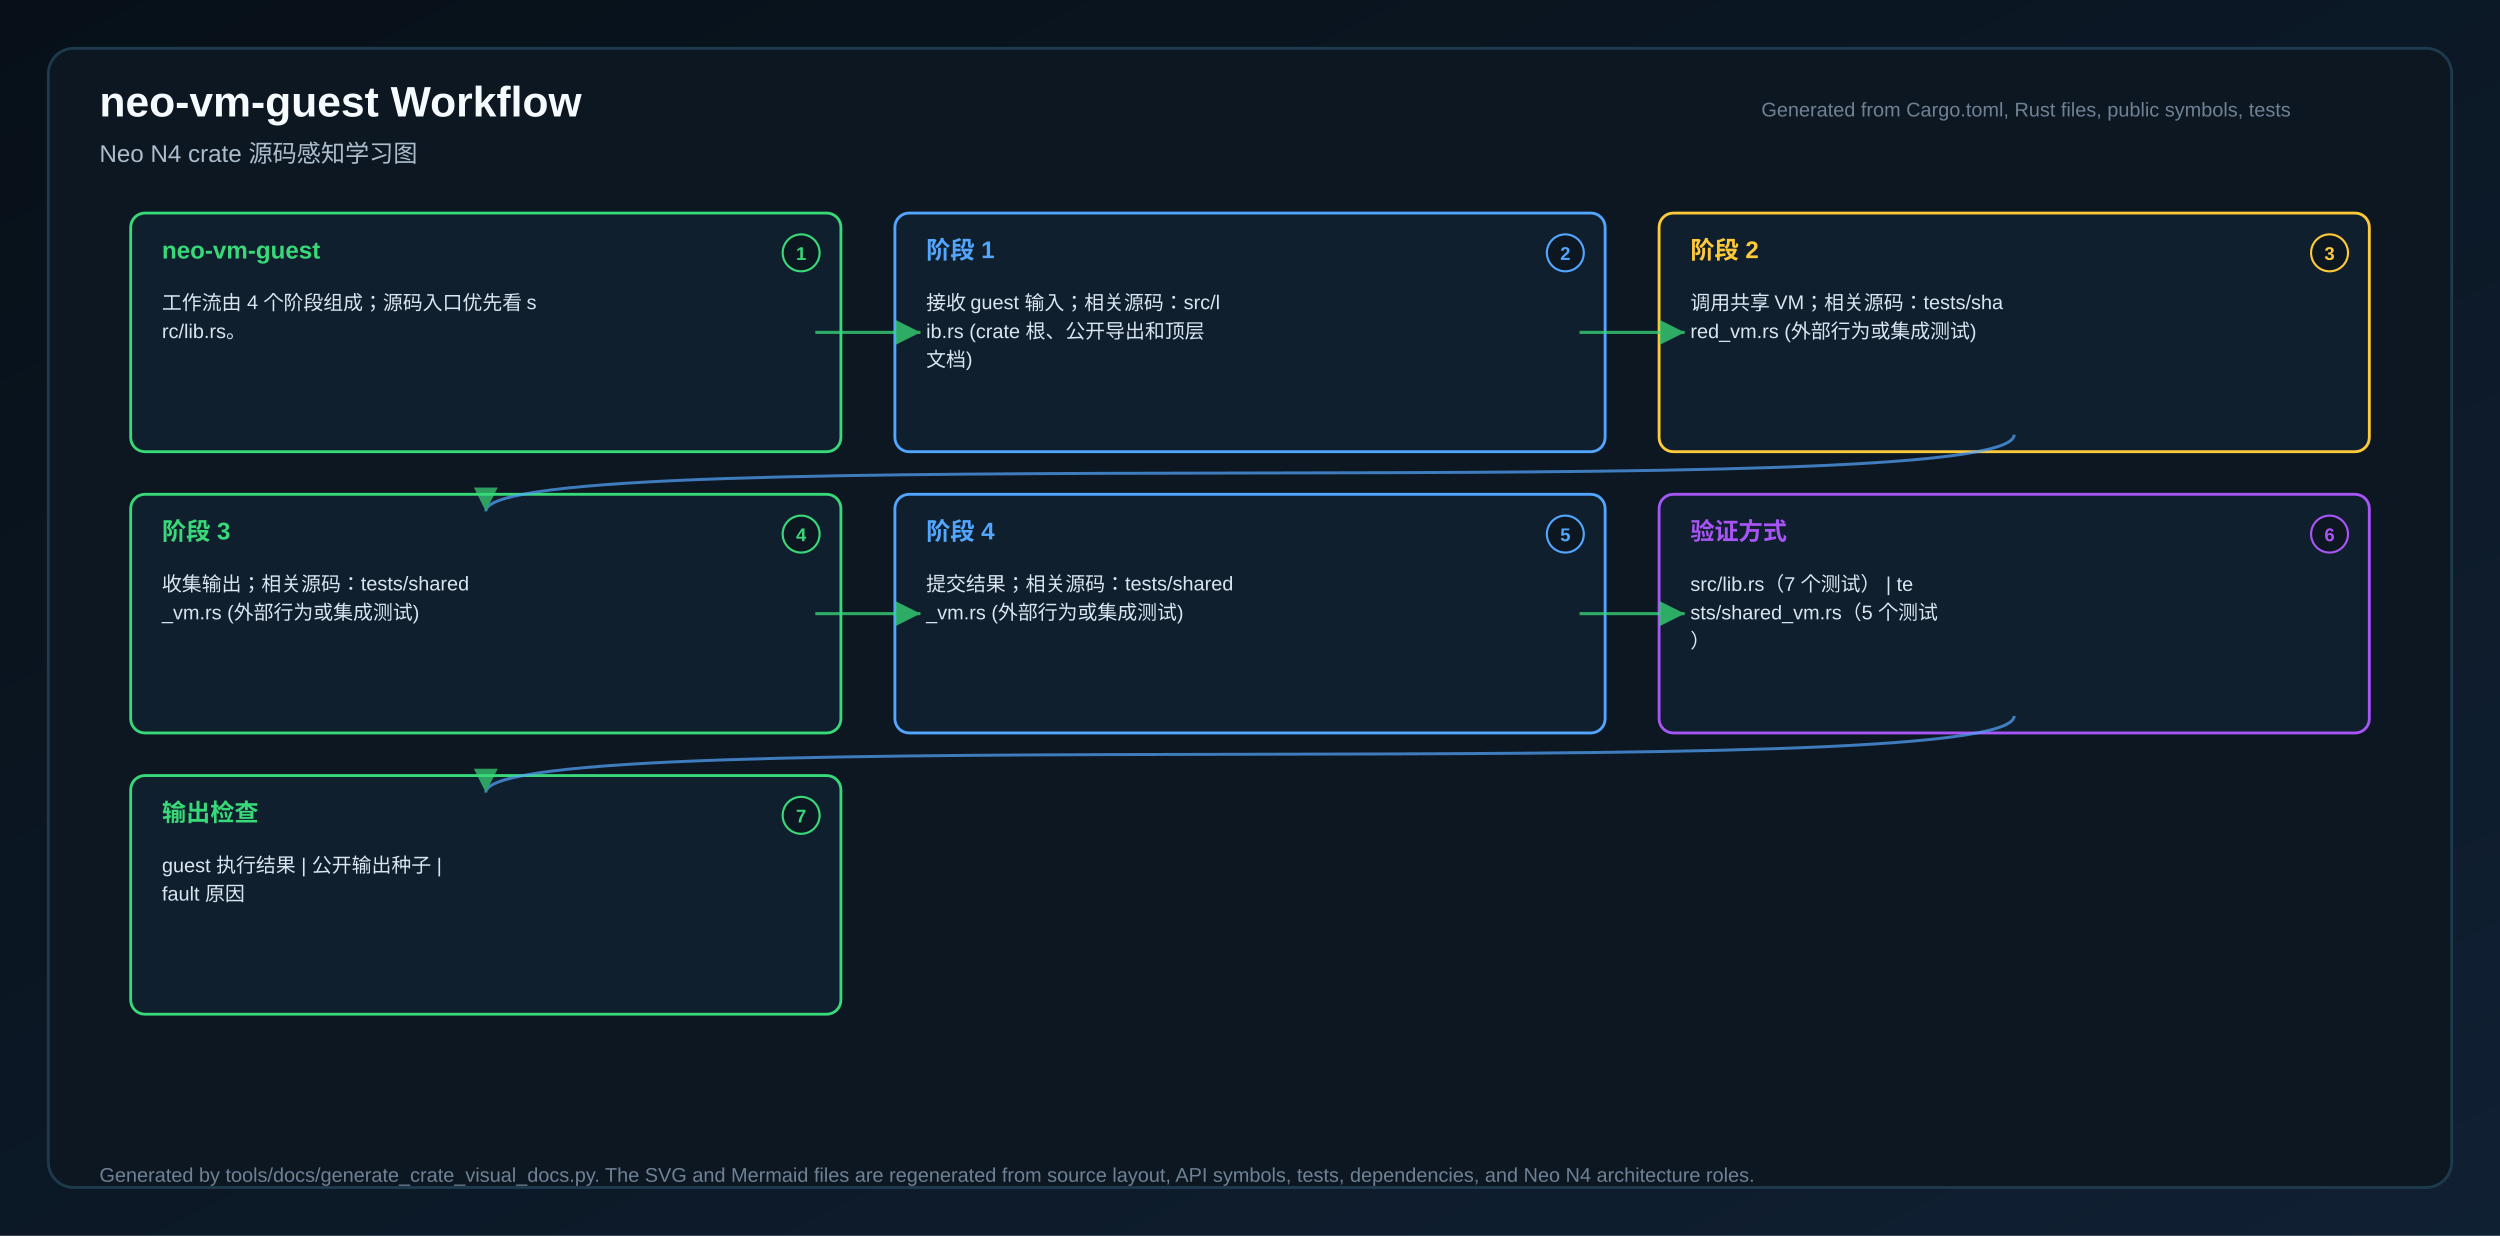
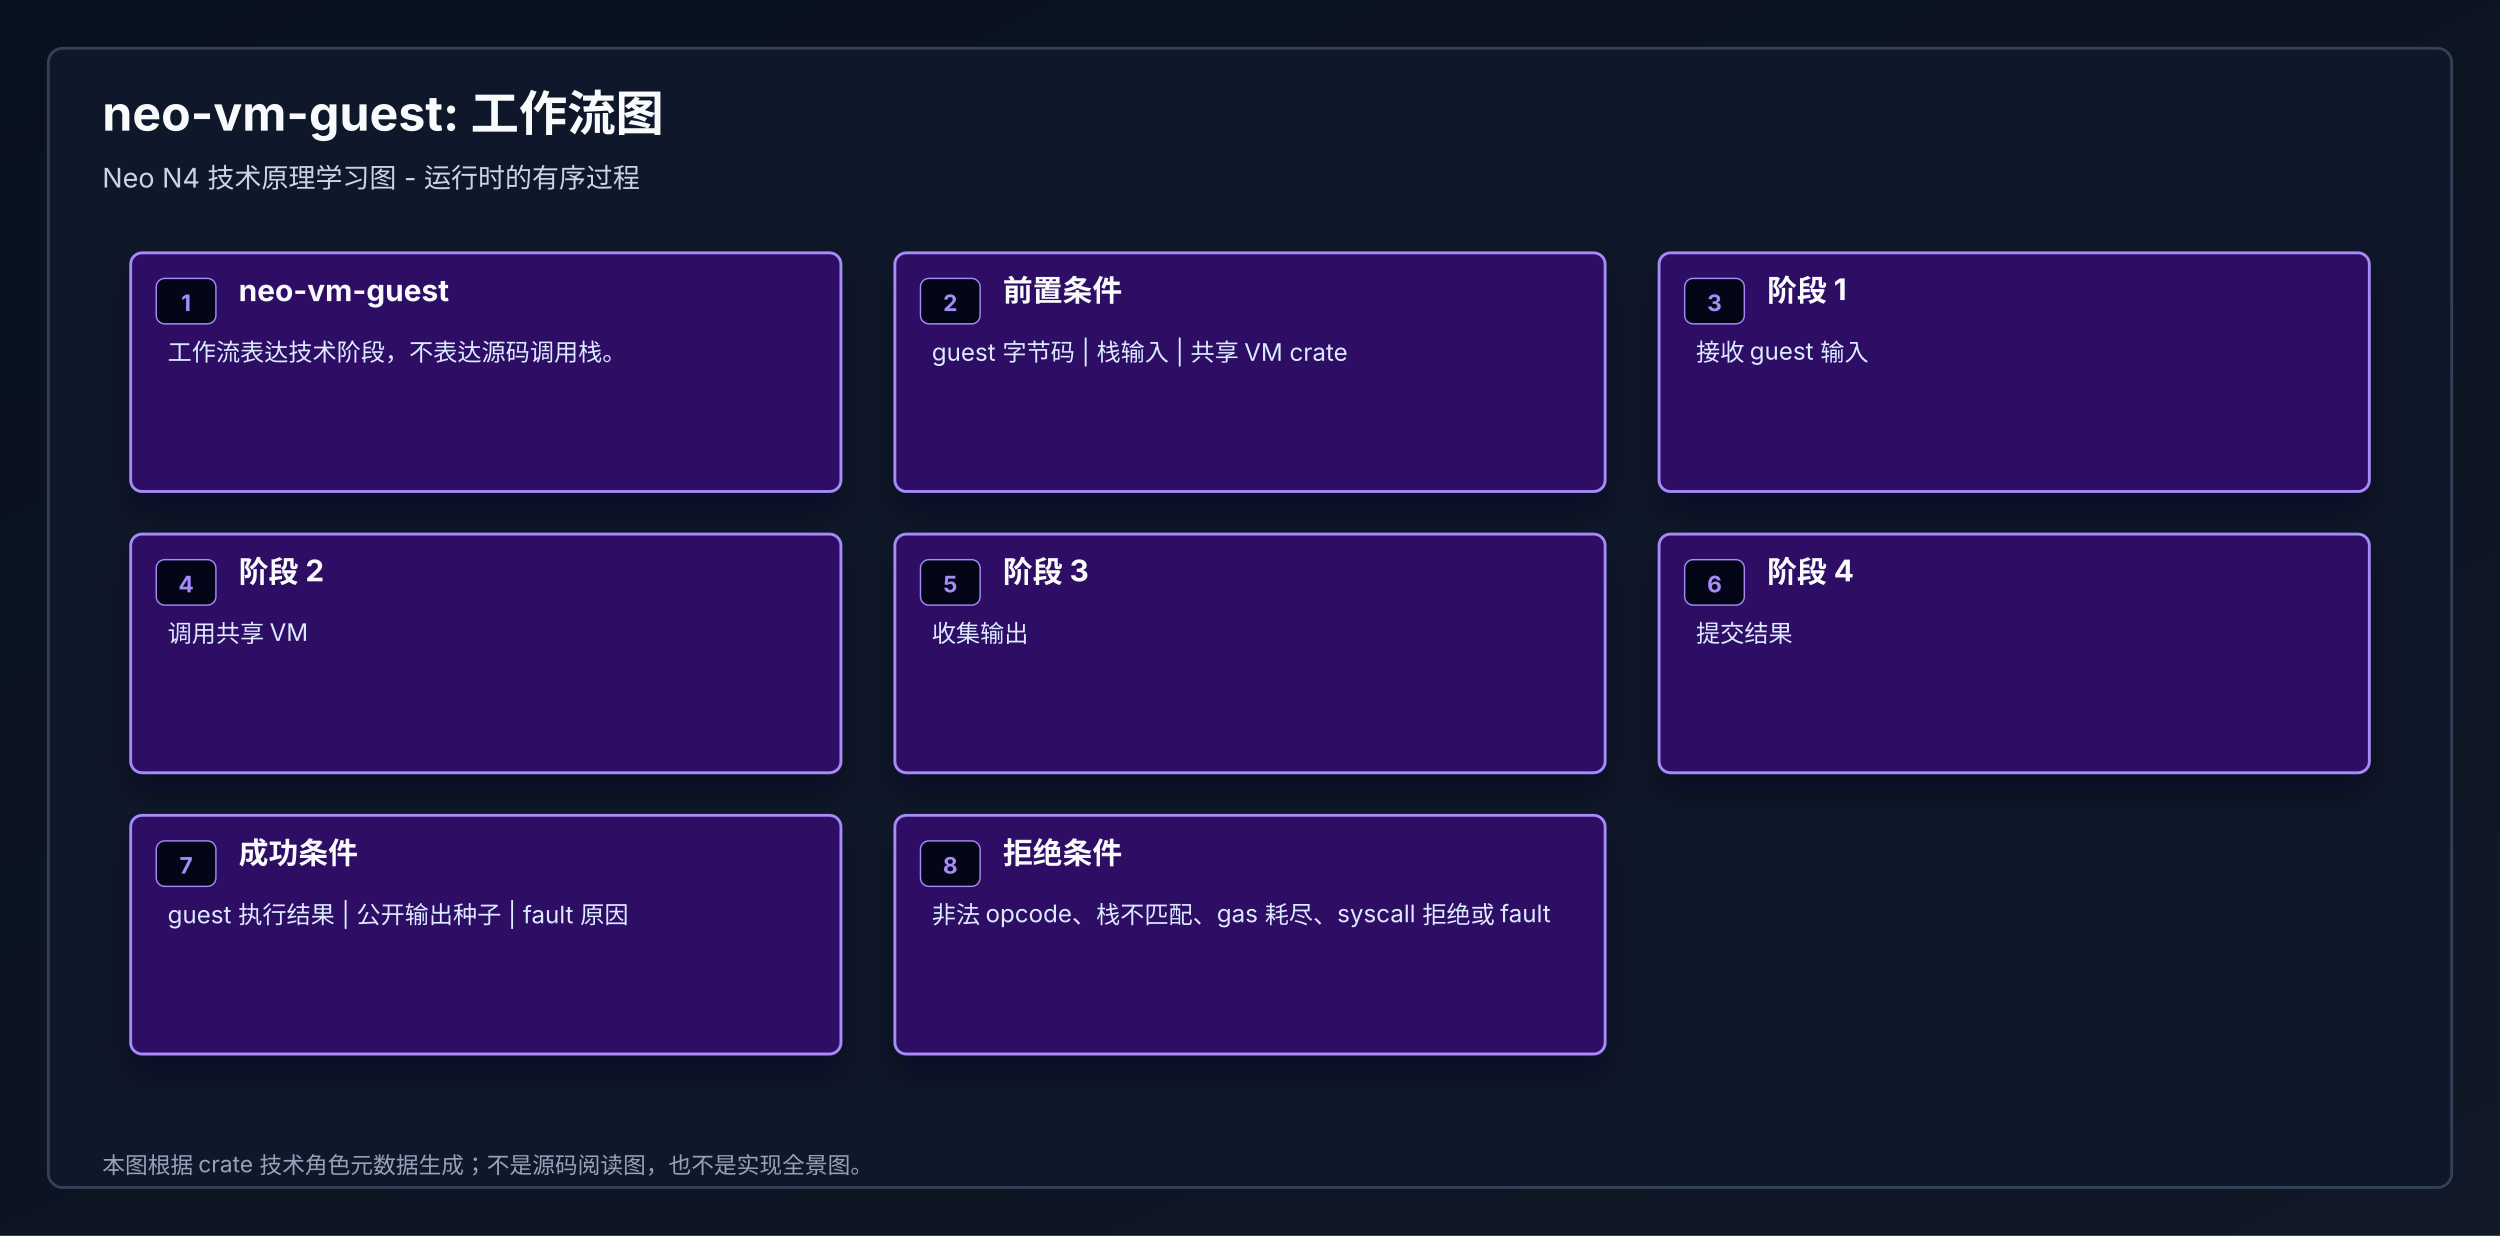
- <svg xmlns="http://www.w3.org/2000/svg" width="1760" height="870" viewBox="0 0 1760 870" role="img" aria-label="neo-vm-guest Workflow">
+ <svg xmlns="http://www.w3.org/2000/svg" width="1760" height="870" viewBox="0 0 1760 870" role="img" aria-label="neo-vm-guest 工作流图">
  <defs>
-     <linearGradient id="bg" x1="0" x2="1" y1="0" y2="1">
-       <stop offset="0" stop-color="#071018" />
-       <stop offset="1" stop-color="#102033" />
+     <linearGradient id="bg" x1="0" y1="0" x2="1" y2="1">
+       <stop offset="0%" stop-color="#08111f" />
+       <stop offset="100%" stop-color="#111827" />
    </linearGradient>
-     <marker id="arrow" markerWidth="12" markerHeight="12" refX="10" refY="6" orient="auto">
-       <path d="M2,2 L10,6 L2,10 Z" fill="#38d978" />
-     </marker>
+     <filter id="shadow" x="-15%" y="-15%" width="130%" height="130%">
+       <feDropShadow dx="0" dy="14" stdDeviation="12" flood-color="#020617" flood-opacity="0.42" />
+     </filter>
  </defs>
-   <rect x="0" y="0" width="1760" height="870" fill="url(#bg)" />
-   <rect x="34" y="34" width="1692" height="802" rx="18" fill="#0c1722" stroke="#1e3a4d" stroke-width="2" />
-   <text x="70" y="82" fill="#f6fbff" font-size="30" font-family="Segoe UI, Arial, sans-serif" font-weight="700">neo-vm-guest Workflow</text>
-   <text x="70" y="114" fill="#aebdcc" font-size="17" font-family="Segoe UI, Arial, sans-serif">Neo N4 crate 源码感知学习图</text>
-   <text x="1240" y="82" fill="#6f8194" font-size="14" font-family="Segoe UI, Arial, sans-serif">Generated from Cargo.toml, Rust files, public symbols, tests</text>
-   <rect x="92" y="150" width="500" height="168" rx="10" fill="#101f2d" stroke="#38d978" stroke-width="2" />
-   <circle cx="564" cy="178" r="13" fill="#0c1722" stroke="#38d978" stroke-width="1.5" />
-   <text x="564" y="183" text-anchor="middle" fill="#38d978" font-size="13" font-family="Segoe UI, Arial, sans-serif" font-weight="700">1</text>
-   <text x="114" y="182" fill="#38d978" font-size="17" font-family="Segoe UI, Arial, sans-serif" font-weight="700">neo-vm-guest</text>
-   <text x="114" y="218" fill="#d9e6f2" font-size="14" font-family="Segoe UI, Arial, sans-serif">工作流由 4 个阶段组成；源码入口优先看 s</text>
-   <text x="114" y="238" fill="#d9e6f2" font-size="14" font-family="Segoe UI, Arial, sans-serif">rc/lib.rs。</text>
-   <rect x="630" y="150" width="500" height="168" rx="10" fill="#101f2d" stroke="#52a6ff" stroke-width="2" />
-   <circle cx="1102" cy="178" r="13" fill="#0c1722" stroke="#52a6ff" stroke-width="1.5" />
-   <text x="1102" y="183" text-anchor="middle" fill="#52a6ff" font-size="13" font-family="Segoe UI, Arial, sans-serif" font-weight="700">2</text>
-   <text x="652" y="182" fill="#52a6ff" font-size="17" font-family="Segoe UI, Arial, sans-serif" font-weight="700">阶段 1</text>
-   <text x="652" y="218" fill="#d9e6f2" font-size="14" font-family="Segoe UI, Arial, sans-serif">接收 guest 输入；相关源码：src/l</text>
-   <text x="652" y="238" fill="#d9e6f2" font-size="14" font-family="Segoe UI, Arial, sans-serif">ib.rs (crate 根、公开导出和顶层</text>
-   <text x="652" y="258" fill="#d9e6f2" font-size="14" font-family="Segoe UI, Arial, sans-serif">文档)</text>
-   <rect x="1168" y="150" width="500" height="168" rx="10" fill="#101f2d" stroke="#ffca3a" stroke-width="2" />
-   <circle cx="1640" cy="178" r="13" fill="#0c1722" stroke="#ffca3a" stroke-width="1.5" />
-   <text x="1640" y="183" text-anchor="middle" fill="#ffca3a" font-size="13" font-family="Segoe UI, Arial, sans-serif" font-weight="700">3</text>
-   <text x="1190" y="182" fill="#ffca3a" font-size="17" font-family="Segoe UI, Arial, sans-serif" font-weight="700">阶段 2</text>
-   <text x="1190" y="218" fill="#d9e6f2" font-size="14" font-family="Segoe UI, Arial, sans-serif">调用共享 VM；相关源码：tests/sha</text>
-   <text x="1190" y="238" fill="#d9e6f2" font-size="14" font-family="Segoe UI, Arial, sans-serif">red_vm.rs (外部行为或集成测试)</text>
-   <rect x="92" y="348" width="500" height="168" rx="10" fill="#101f2d" stroke="#38d978" stroke-width="2" />
-   <circle cx="564" cy="376" r="13" fill="#0c1722" stroke="#38d978" stroke-width="1.5" />
-   <text x="564" y="381" text-anchor="middle" fill="#38d978" font-size="13" font-family="Segoe UI, Arial, sans-serif" font-weight="700">4</text>
-   <text x="114" y="380" fill="#38d978" font-size="17" font-family="Segoe UI, Arial, sans-serif" font-weight="700">阶段 3</text>
-   <text x="114" y="416" fill="#d9e6f2" font-size="14" font-family="Segoe UI, Arial, sans-serif">收集输出；相关源码：tests/shared</text>
-   <text x="114" y="436" fill="#d9e6f2" font-size="14" font-family="Segoe UI, Arial, sans-serif">_vm.rs (外部行为或集成测试)</text>
-   <rect x="630" y="348" width="500" height="168" rx="10" fill="#101f2d" stroke="#52a6ff" stroke-width="2" />
-   <circle cx="1102" cy="376" r="13" fill="#0c1722" stroke="#52a6ff" stroke-width="1.5" />
-   <text x="1102" y="381" text-anchor="middle" fill="#52a6ff" font-size="13" font-family="Segoe UI, Arial, sans-serif" font-weight="700">5</text>
-   <text x="652" y="380" fill="#52a6ff" font-size="17" font-family="Segoe UI, Arial, sans-serif" font-weight="700">阶段 4</text>
-   <text x="652" y="416" fill="#d9e6f2" font-size="14" font-family="Segoe UI, Arial, sans-serif">提交结果；相关源码：tests/shared</text>
-   <text x="652" y="436" fill="#d9e6f2" font-size="14" font-family="Segoe UI, Arial, sans-serif">_vm.rs (外部行为或集成测试)</text>
-   <rect x="1168" y="348" width="500" height="168" rx="10" fill="#101f2d" stroke="#a855f7" stroke-width="2" />
-   <circle cx="1640" cy="376" r="13" fill="#0c1722" stroke="#a855f7" stroke-width="1.5" />
-   <text x="1640" y="381" text-anchor="middle" fill="#a855f7" font-size="13" font-family="Segoe UI, Arial, sans-serif" font-weight="700">6</text>
-   <text x="1190" y="380" fill="#a855f7" font-size="17" font-family="Segoe UI, Arial, sans-serif" font-weight="700">验证方式</text>
-   <text x="1190" y="416" fill="#d9e6f2" font-size="14" font-family="Segoe UI, Arial, sans-serif">src/lib.rs（7 个测试） | te</text>
-   <text x="1190" y="436" fill="#d9e6f2" font-size="14" font-family="Segoe UI, Arial, sans-serif">sts/shared_vm.rs（5 个测试</text>
-   <text x="1190" y="456" fill="#d9e6f2" font-size="14" font-family="Segoe UI, Arial, sans-serif">）</text>
-   <rect x="92" y="546" width="500" height="168" rx="10" fill="#101f2d" stroke="#38d978" stroke-width="2" />
-   <circle cx="564" cy="574" r="13" fill="#0c1722" stroke="#38d978" stroke-width="1.5" />
-   <text x="564" y="579" text-anchor="middle" fill="#38d978" font-size="13" font-family="Segoe UI, Arial, sans-serif" font-weight="700">7</text>
-   <text x="114" y="578" fill="#38d978" font-size="17" font-family="Segoe UI, Arial, sans-serif" font-weight="700">输出检查</text>
-   <text x="114" y="614" fill="#d9e6f2" font-size="14" font-family="Segoe UI, Arial, sans-serif">guest 执行结果 | 公开输出种子 | </text>
-   <text x="114" y="634" fill="#d9e6f2" font-size="14" font-family="Segoe UI, Arial, sans-serif">fault 原因</text>
-   <line x1="574" y1="234" x2="648" y2="234" stroke="#38d978" stroke-width="2.2" marker-end="url(#arrow)" opacity="0.75" />
-   <line x1="1112" y1="234" x2="1186" y2="234" stroke="#38d978" stroke-width="2.2" marker-end="url(#arrow)" opacity="0.75" />
-   <line x1="574" y1="432" x2="648" y2="432" stroke="#38d978" stroke-width="2.2" marker-end="url(#arrow)" opacity="0.75" />
-   <line x1="1112" y1="432" x2="1186" y2="432" stroke="#38d978" stroke-width="2.2" marker-end="url(#arrow)" opacity="0.75" />
-   <path d="M1418 306 C1418 358, 342 308, 342 360" stroke="#52a6ff" stroke-width="2.1" fill="none" marker-end="url(#arrow)" opacity="0.7" />
-   <path d="M1418 504 C1418 556, 342 506, 342 558" stroke="#52a6ff" stroke-width="2.1" fill="none" marker-end="url(#arrow)" opacity="0.7" />
-   <text x="70" y="832" fill="#6f8194" font-size="14" font-family="Segoe UI, Arial, sans-serif">Generated by tools/docs/generate_crate_visual_docs.py. The SVG and Mermaid files are regenerated from source layout, API symbols, tests, dependencies, and Neo N4 architecture roles.</text>
+   <rect width="1760" height="100%" fill="url(#bg)" />
+   <rect x="34" y="34" width="1692" height="802" rx="10" fill="#0f172a" stroke="#334155" stroke-width="2" />
+   <text x="72" y="92" fill="#f8fafc" font-family="Inter,Segoe UI,Arial,sans-serif" font-size="34" font-weight="700">neo-vm-guest: 工作流图</text>
+   <text x="72" y="132" fill="#cbd5e1" font-family="Inter,Segoe UI,Arial,sans-serif" font-size="19">Neo N4 技术原理学习图 - 运行时的有序过程</text>
+   <rect x="92" y="178" width="500" height="168" rx="8" fill="#2e1065" stroke="#a78bfa" stroke-width="2" filter="url(#shadow)" />
+   <rect x="110" y="196" width="42" height="32" rx="6" fill="#020617" stroke="#a78bfa" stroke-width="1" />
+   <text x="131" y="219" text-anchor="middle" fill="#a78bfa" font-family="Inter,Segoe UI,Arial,sans-serif" font-size="16" font-weight="700">1</text>
+   <text x="168" y="212" fill="#f8fafc" font-family="Inter,Segoe UI,Arial,sans-serif" font-size="21" font-weight="700">neo-vm-guest</text>
+   <text x="118" y="254" fill="#dbeafe" font-family="Inter,Segoe UI,Arial,sans-serif" font-size="17">工作流表达技术阶段，不表达源码调用栈。</text>
+   <rect x="630" y="178" width="500" height="168" rx="8" fill="#2e1065" stroke="#a78bfa" stroke-width="2" filter="url(#shadow)" />
+   <rect x="648" y="196" width="42" height="32" rx="6" fill="#020617" stroke="#a78bfa" stroke-width="1" />
+   <text x="669" y="219" text-anchor="middle" fill="#a78bfa" font-family="Inter,Segoe UI,Arial,sans-serif" font-size="16" font-weight="700">2</text>
+   <text x="706" y="212" fill="#f8fafc" font-family="Inter,Segoe UI,Arial,sans-serif" font-size="21" font-weight="700">前置条件</text>
+   <text x="656" y="254" fill="#dbeafe" font-family="Inter,Segoe UI,Arial,sans-serif" font-size="17">guest 字节码 | 栈输入 | 共享 VM crate</text>
+   <rect x="1168" y="178" width="500" height="168" rx="8" fill="#2e1065" stroke="#a78bfa" stroke-width="2" filter="url(#shadow)" />
+   <rect x="1186" y="196" width="42" height="32" rx="6" fill="#020617" stroke="#a78bfa" stroke-width="1" />
+   <text x="1207" y="219" text-anchor="middle" fill="#a78bfa" font-family="Inter,Segoe UI,Arial,sans-serif" font-size="16" font-weight="700">3</text>
+   <text x="1244" y="212" fill="#f8fafc" font-family="Inter,Segoe UI,Arial,sans-serif" font-size="21" font-weight="700">阶段 1</text>
+   <text x="1194" y="254" fill="#dbeafe" font-family="Inter,Segoe UI,Arial,sans-serif" font-size="17">接收 guest 输入</text>
+   <rect x="92" y="376" width="500" height="168" rx="8" fill="#2e1065" stroke="#a78bfa" stroke-width="2" filter="url(#shadow)" />
+   <rect x="110" y="394" width="42" height="32" rx="6" fill="#020617" stroke="#a78bfa" stroke-width="1" />
+   <text x="131" y="417" text-anchor="middle" fill="#a78bfa" font-family="Inter,Segoe UI,Arial,sans-serif" font-size="16" font-weight="700">4</text>
+   <text x="168" y="410" fill="#f8fafc" font-family="Inter,Segoe UI,Arial,sans-serif" font-size="21" font-weight="700">阶段 2</text>
+   <text x="118" y="452" fill="#dbeafe" font-family="Inter,Segoe UI,Arial,sans-serif" font-size="17">调用共享 VM</text>
+   <rect x="630" y="376" width="500" height="168" rx="8" fill="#2e1065" stroke="#a78bfa" stroke-width="2" filter="url(#shadow)" />
+   <rect x="648" y="394" width="42" height="32" rx="6" fill="#020617" stroke="#a78bfa" stroke-width="1" />
+   <text x="669" y="417" text-anchor="middle" fill="#a78bfa" font-family="Inter,Segoe UI,Arial,sans-serif" font-size="16" font-weight="700">5</text>
+   <text x="706" y="410" fill="#f8fafc" font-family="Inter,Segoe UI,Arial,sans-serif" font-size="21" font-weight="700">阶段 3</text>
+   <text x="656" y="452" fill="#dbeafe" font-family="Inter,Segoe UI,Arial,sans-serif" font-size="17">收集输出</text>
+   <rect x="1168" y="376" width="500" height="168" rx="8" fill="#2e1065" stroke="#a78bfa" stroke-width="2" filter="url(#shadow)" />
+   <rect x="1186" y="394" width="42" height="32" rx="6" fill="#020617" stroke="#a78bfa" stroke-width="1" />
+   <text x="1207" y="417" text-anchor="middle" fill="#a78bfa" font-family="Inter,Segoe UI,Arial,sans-serif" font-size="16" font-weight="700">6</text>
+   <text x="1244" y="410" fill="#f8fafc" font-family="Inter,Segoe UI,Arial,sans-serif" font-size="21" font-weight="700">阶段 4</text>
+   <text x="1194" y="452" fill="#dbeafe" font-family="Inter,Segoe UI,Arial,sans-serif" font-size="17">提交结果</text>
+   <rect x="92" y="574" width="500" height="168" rx="8" fill="#2e1065" stroke="#a78bfa" stroke-width="2" filter="url(#shadow)" />
+   <rect x="110" y="592" width="42" height="32" rx="6" fill="#020617" stroke="#a78bfa" stroke-width="1" />
+   <text x="131" y="615" text-anchor="middle" fill="#a78bfa" font-family="Inter,Segoe UI,Arial,sans-serif" font-size="16" font-weight="700">7</text>
+   <text x="168" y="608" fill="#f8fafc" font-family="Inter,Segoe UI,Arial,sans-serif" font-size="21" font-weight="700">成功条件</text>
+   <text x="118" y="650" fill="#dbeafe" font-family="Inter,Segoe UI,Arial,sans-serif" font-size="17">guest 执行结果 | 公开输出种子 | fault 原因</text>
+   <rect x="630" y="574" width="500" height="168" rx="8" fill="#2e1065" stroke="#a78bfa" stroke-width="2" filter="url(#shadow)" />
+   <rect x="648" y="592" width="42" height="32" rx="6" fill="#020617" stroke="#a78bfa" stroke-width="1" />
+   <text x="669" y="615" text-anchor="middle" fill="#a78bfa" font-family="Inter,Segoe UI,Arial,sans-serif" font-size="16" font-weight="700">8</text>
+   <text x="706" y="608" fill="#f8fafc" font-family="Inter,Segoe UI,Arial,sans-serif" font-size="21" font-weight="700">拒绝条件</text>
+   <text x="656" y="650" fill="#dbeafe" font-family="Inter,Segoe UI,Arial,sans-serif" font-size="17">非法 opcode、栈不匹配、gas 耗尽、syscall 拒绝或 fault</text>
+   <text x="72" y="826" fill="#94a3b8" font-family="Inter,Segoe UI,Arial,sans-serif" font-size="16">本图根据 crate 技术角色元数据生成；不是源码阅读图，也不是实现全景图。</text>
</svg>
